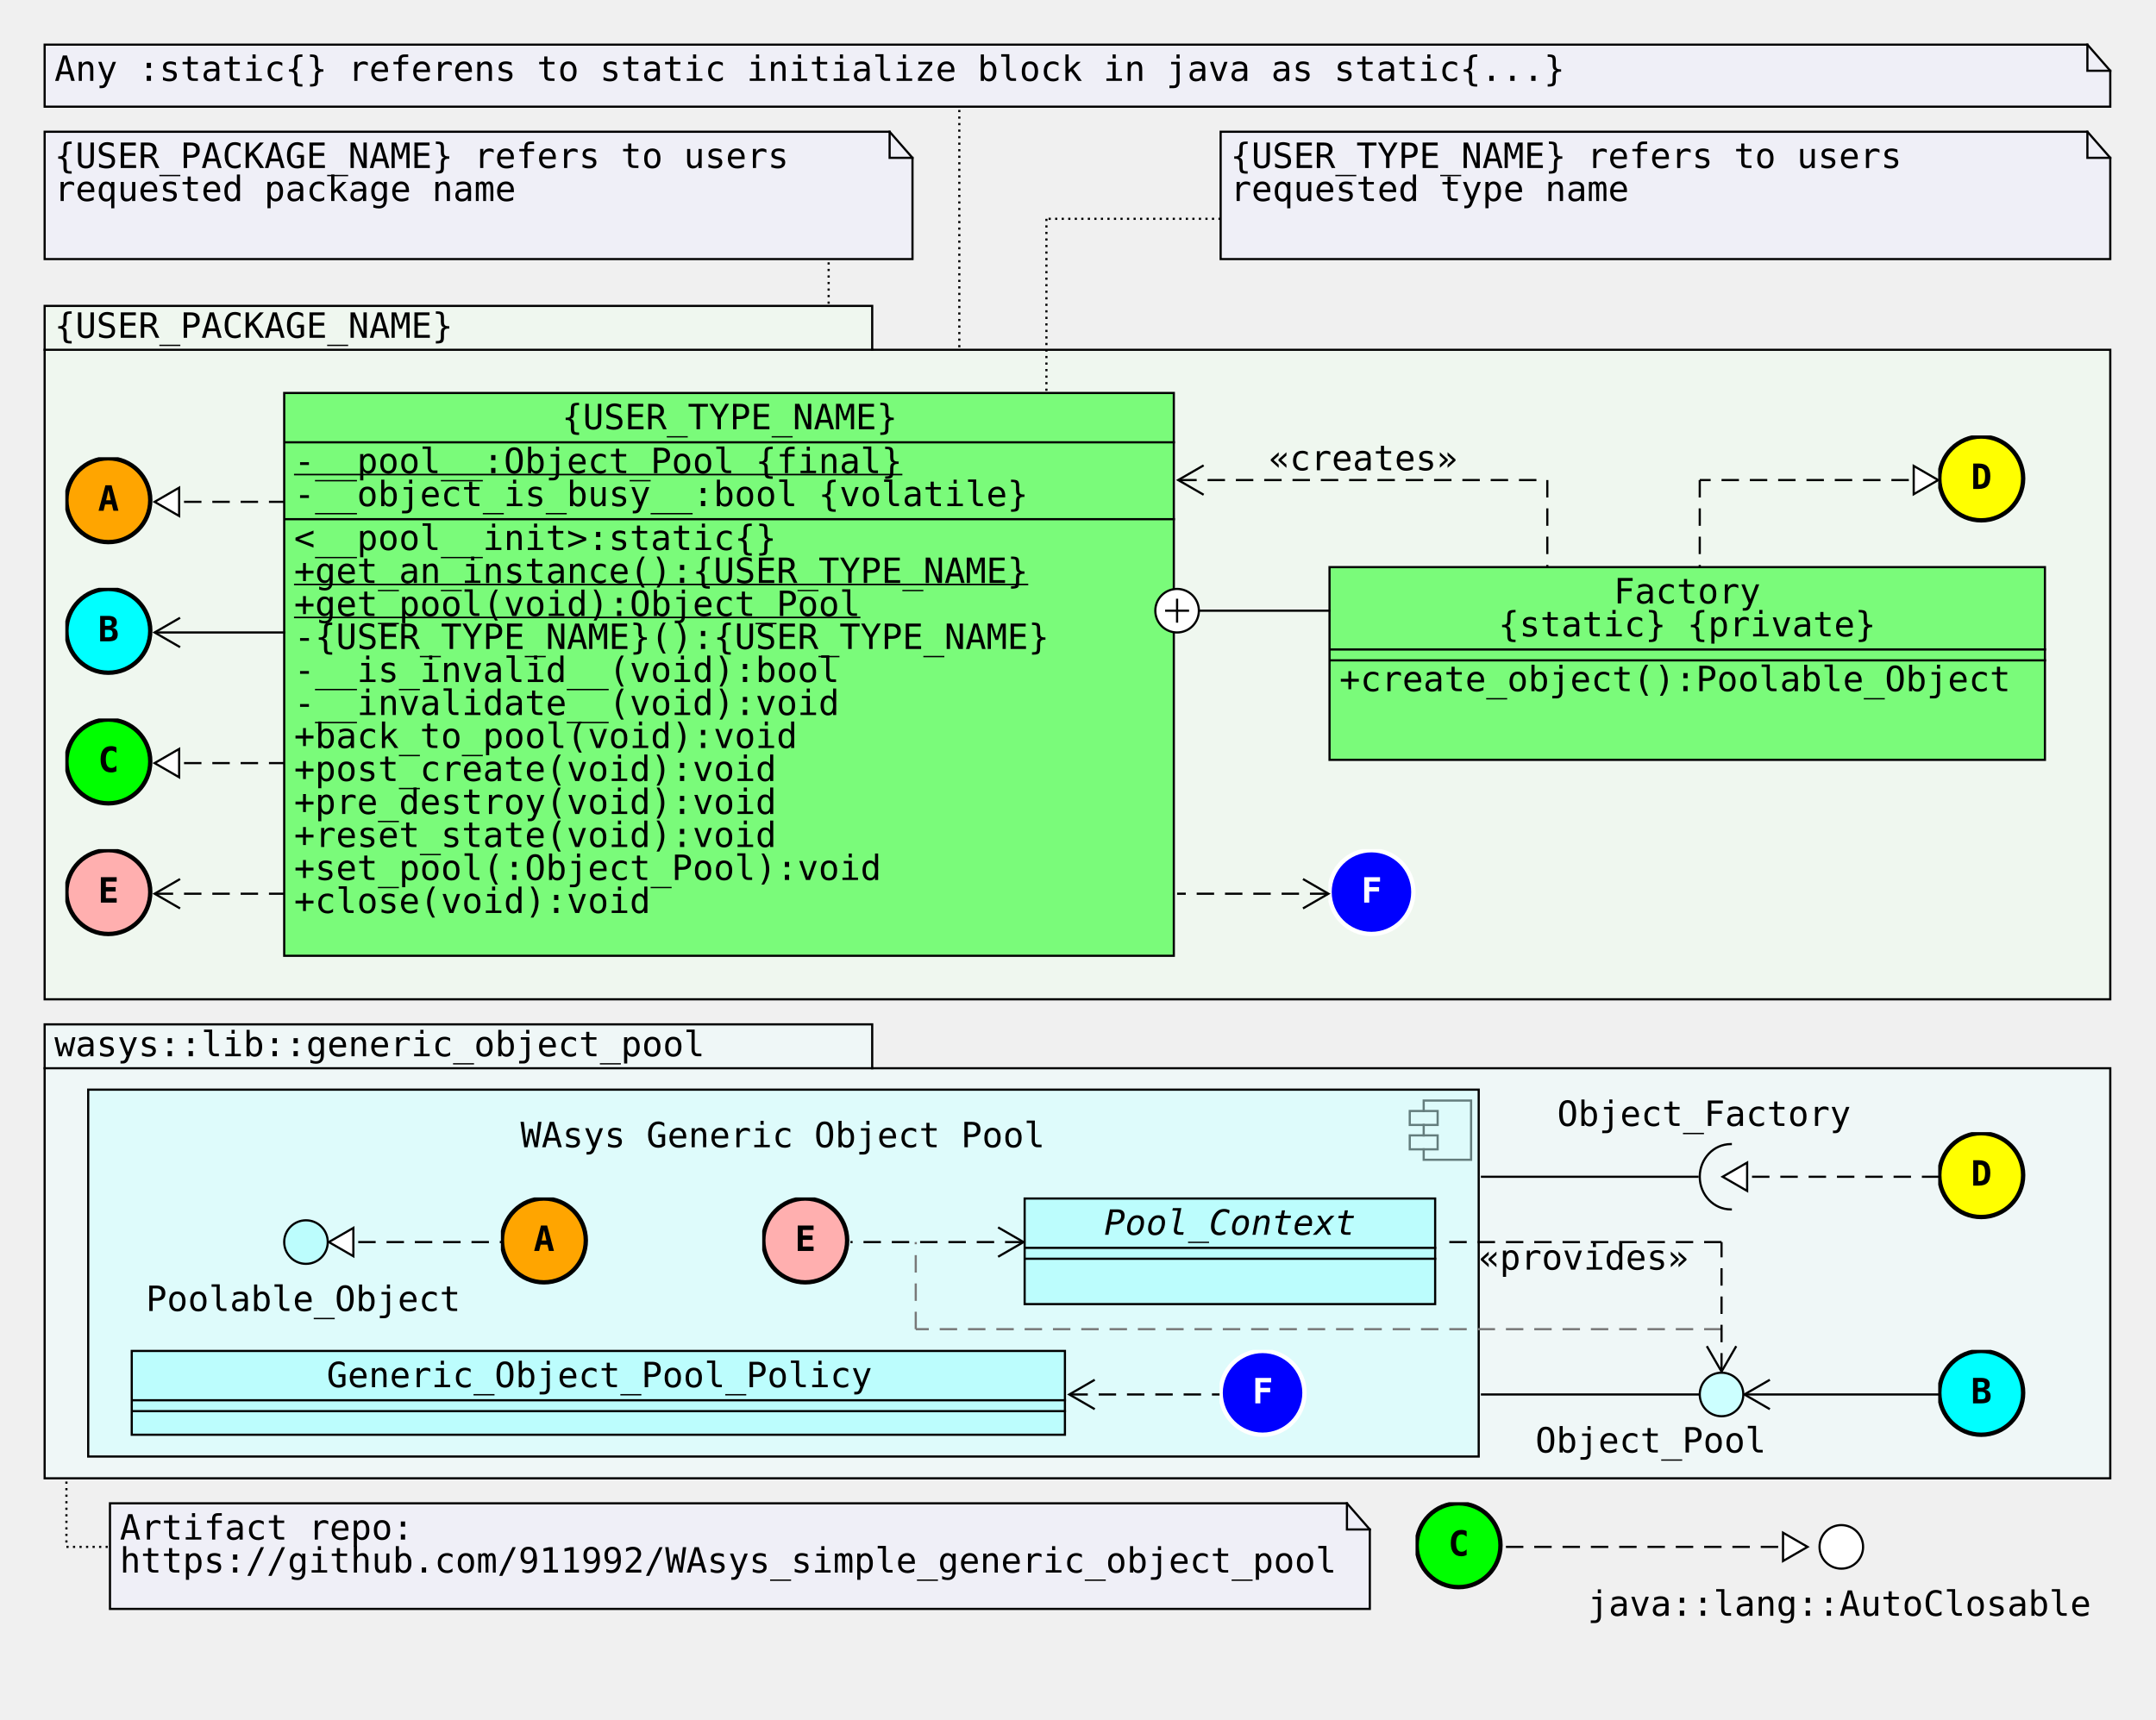
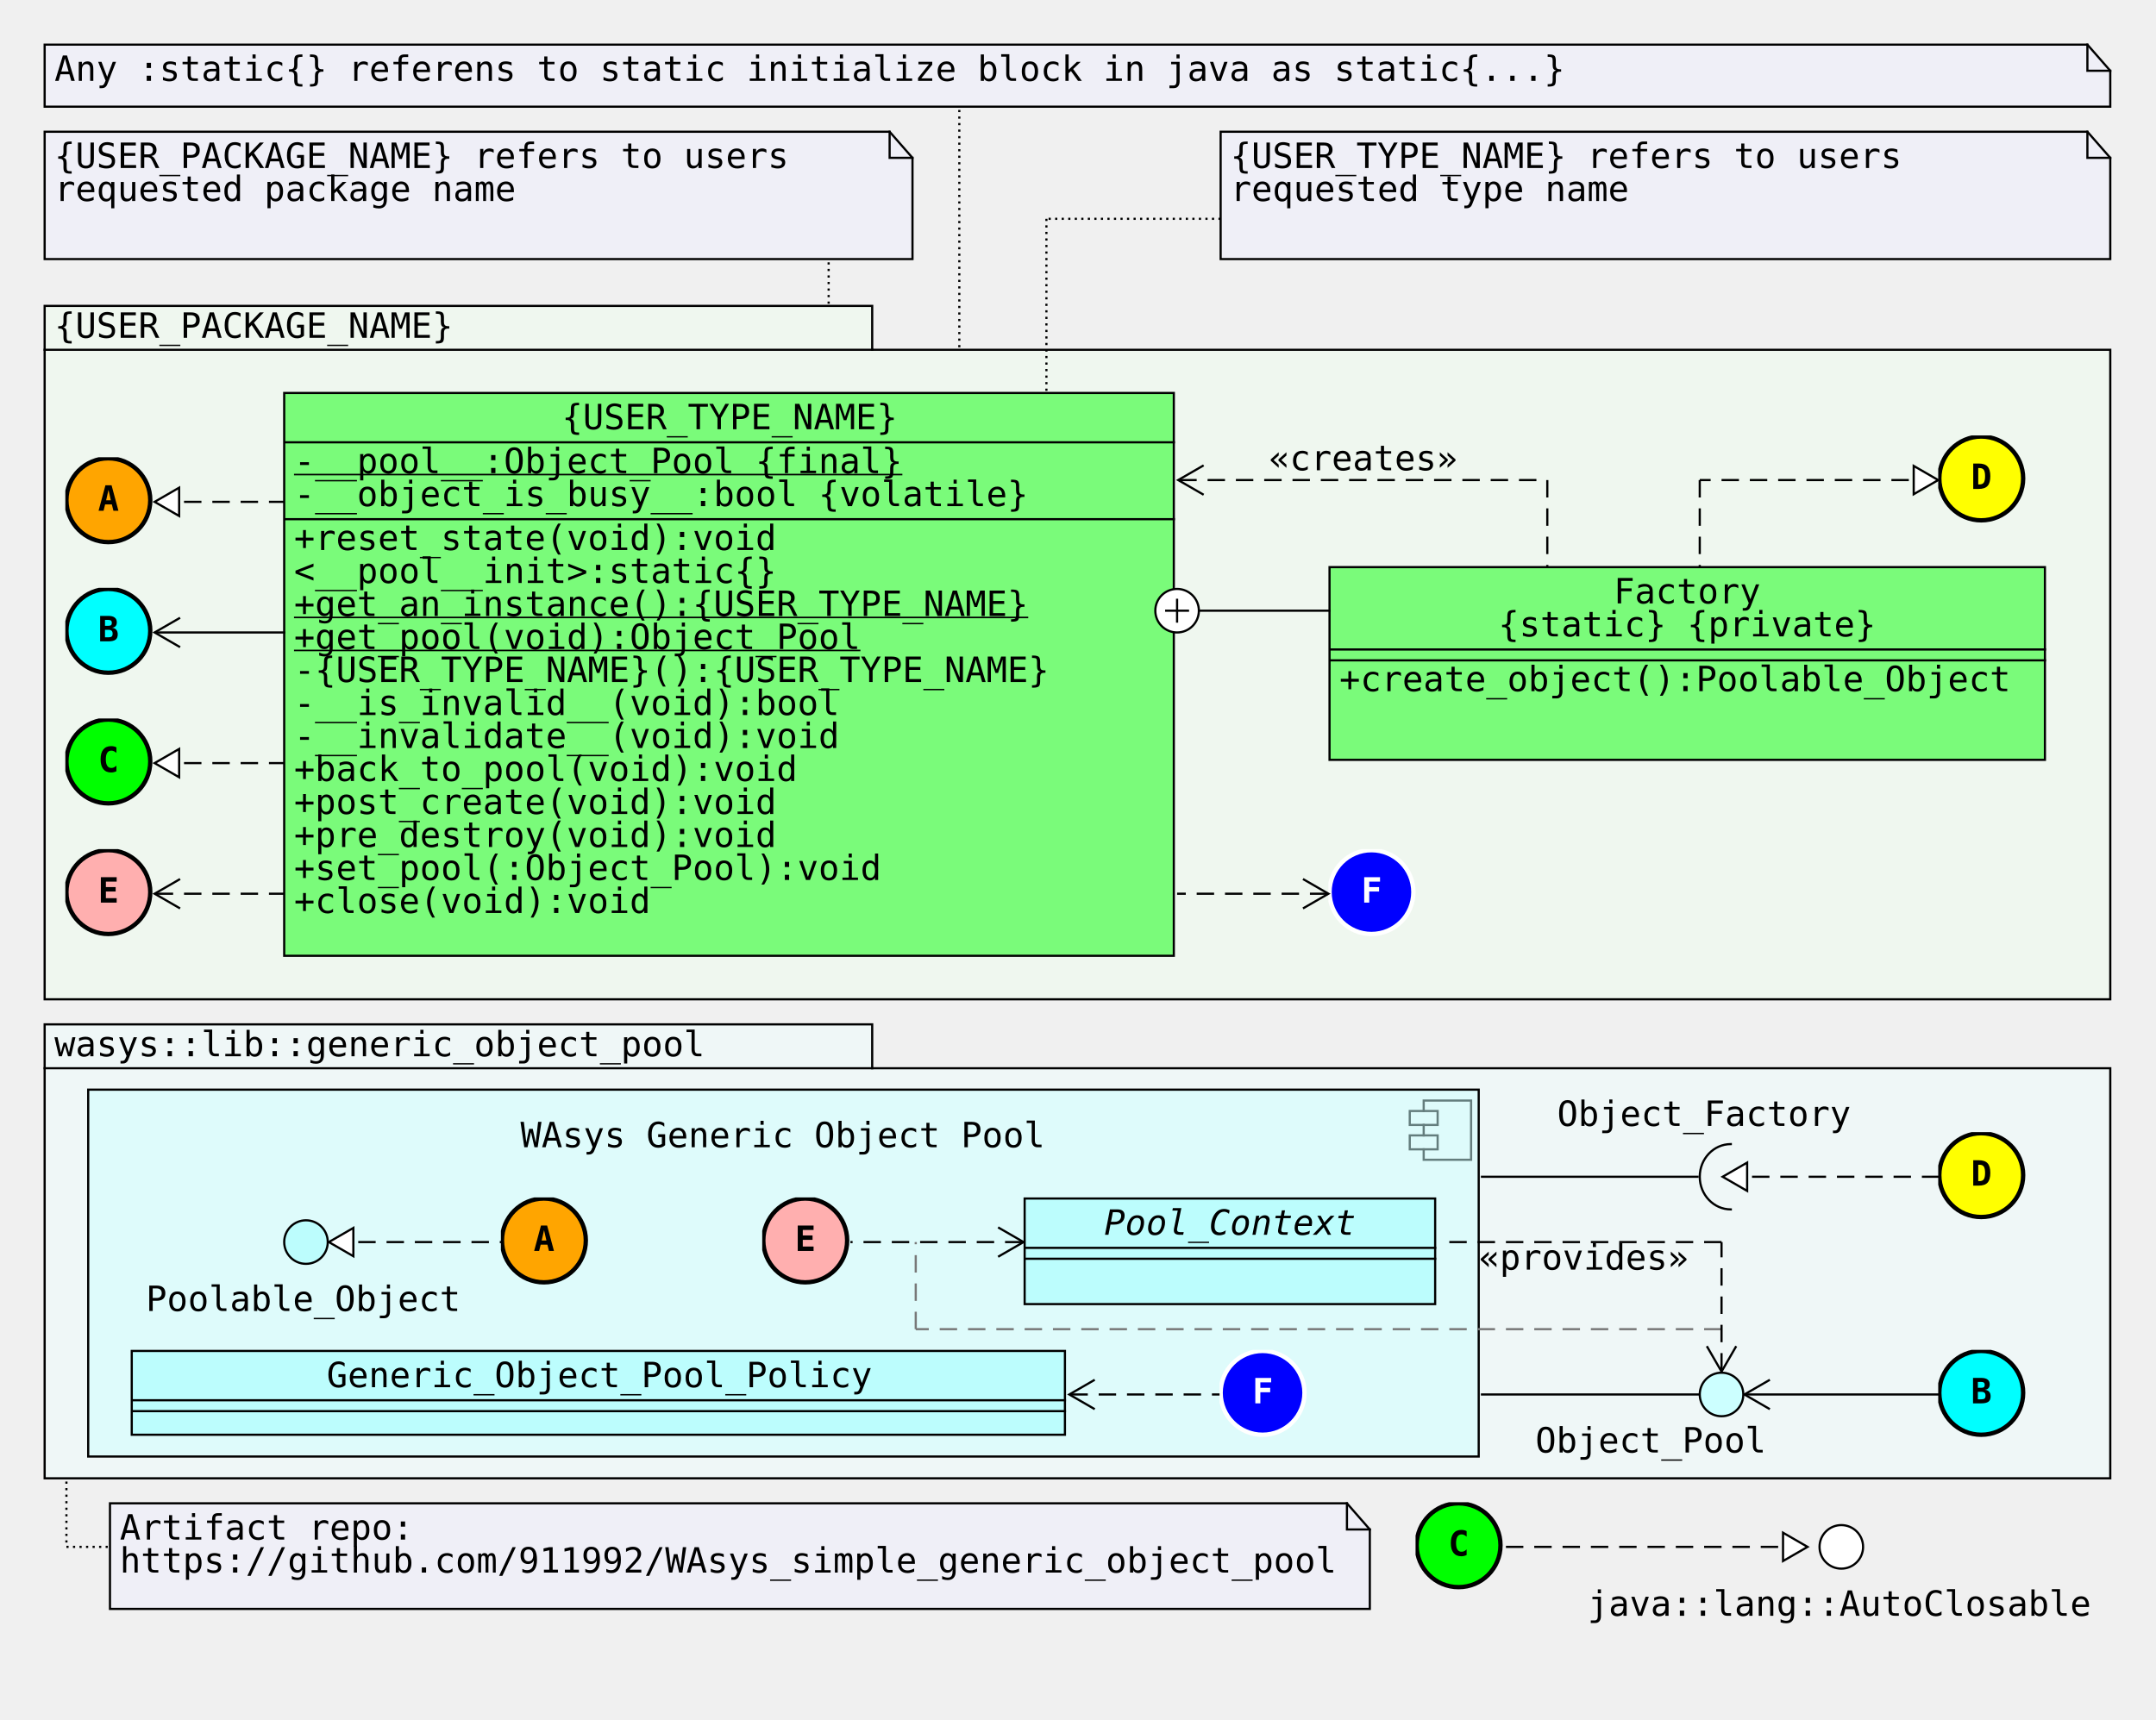
- <svg xmlns="http://www.w3.org/2000/svg" fill-opacity="1" color-rendering="auto" color-interpolation="auto" text-rendering="auto" stroke="black" stroke-linecap="square" width="990" stroke-miterlimit="10" shape-rendering="auto" stroke-opacity="1" fill="black" stroke-dasharray="none" font-weight="normal" stroke-width="1" viewBox="470 130 990 790" height="790" font-family="'Dialog'" font-style="normal" stroke-linejoin="miter" font-size="12px" stroke-dashoffset="0" image-rendering="auto">
+ <svg xmlns="http://www.w3.org/2000/svg" fill-opacity="1" color-rendering="auto" color-interpolation="auto" text-rendering="auto" stroke="black" stroke-linecap="square" width="990" stroke-miterlimit="10" shape-rendering="auto" stroke-opacity="1" fill="black" stroke-dasharray="none" font-weight="normal" stroke-width="1" viewBox="360 120 990 790" height="790" font-family="'Dialog'" font-style="normal" stroke-linejoin="miter" font-size="12px" stroke-dashoffset="0" image-rendering="auto">
  <defs id="genericDefs" />
  <g>
    <defs id="defs1">
      <clipPath clipPathUnits="userSpaceOnUse" id="clipPath1">
        <path d="M0 0 L2147483647 0 L2147483647 2147483647 L0 2147483647 L0 0 Z" />
      </clipPath>
      <clipPath clipPathUnits="userSpaceOnUse" id="clipPath2">
        <path d="M0 0 L0 320 L950 320 L950 0 Z" />
      </clipPath>
      <clipPath clipPathUnits="userSpaceOnUse" id="clipPath3">
        <path d="M0 0 L0 210 L950 210 L950 0 Z" />
      </clipPath>
      <clipPath clipPathUnits="userSpaceOnUse" id="clipPath4">
        <path d="M0 0 L0 170 L640 170 L640 0 Z" />
      </clipPath>
      <clipPath clipPathUnits="userSpaceOnUse" id="clipPath5">
        <path d="M0 0 L0 30 L950 30 L950 0 Z" />
      </clipPath>
      <clipPath clipPathUnits="userSpaceOnUse" id="clipPath6">
        <path d="M0 0 L0 80 L250 80 L250 0 Z" />
      </clipPath>
      <clipPath clipPathUnits="userSpaceOnUse" id="clipPath7">
        <path d="M0 0 L0 60 L400 60 L400 0 Z" />
      </clipPath>
      <clipPath clipPathUnits="userSpaceOnUse" id="clipPath8">
        <path d="M0 0 L0 60 L410 60 L410 0 Z" />
      </clipPath>
      <clipPath clipPathUnits="userSpaceOnUse" id="clipPath9">
        <path d="M0 0 L0 90 L330 90 L330 0 Z" />
      </clipPath>
      <clipPath clipPathUnits="userSpaceOnUse" id="clipPath10">
        <path d="M0 0 L0 50 L580 50 L580 0 Z" />
      </clipPath>
      <clipPath clipPathUnits="userSpaceOnUse" id="clipPath11">
        <path d="M0 0 L0 30 L160 30 L160 0 Z" />
      </clipPath>
      <clipPath clipPathUnits="userSpaceOnUse" id="clipPath12">
        <path d="M0 0 L0 260 L410 260 L410 0 Z" />
      </clipPath>
      <clipPath clipPathUnits="userSpaceOnUse" id="clipPath13">
        <path d="M0 0 L0 40 L40 40 L40 0 Z" />
      </clipPath>
      <clipPath clipPathUnits="userSpaceOnUse" id="clipPath14">
        <path d="M0 0 L0 30 L100 30 L100 0 Z" />
      </clipPath>
      <clipPath clipPathUnits="userSpaceOnUse" id="clipPath15">
        <path d="M0 0 L0 70 L400 70 L400 0 Z" />
      </clipPath>
      <clipPath clipPathUnits="userSpaceOnUse" id="clipPath16">
        <path d="M0 0 L0 90 L160 90 L160 0 Z" />
      </clipPath>
      <clipPath clipPathUnits="userSpaceOnUse" id="clipPath17">
        <path d="M0 0 L0 30 L90 30 L90 0 Z" />
      </clipPath>
      <clipPath clipPathUnits="userSpaceOnUse" id="clipPath18">
        <path d="M0 0 L0 140 L30 140 L30 0 Z" />
      </clipPath>
      <clipPath clipPathUnits="userSpaceOnUse" id="clipPath19">
        <path d="M0 0 L0 70 L140 70 L140 0 Z" />
      </clipPath>
      <clipPath clipPathUnits="userSpaceOnUse" id="clipPath20">
        <path d="M0 0 L0 30 L170 30 L170 0 Z" />
      </clipPath>
      <clipPath clipPathUnits="userSpaceOnUse" id="clipPath21">
        <path d="M0 0 L0 80 L200 80 L200 0 Z" />
      </clipPath>
      <clipPath clipPathUnits="userSpaceOnUse" id="clipPath22">
        <path d="M0 0 L0 50 L30 50 L30 0 Z" />
      </clipPath>
      <clipPath clipPathUnits="userSpaceOnUse" id="clipPath23">
        <path d="M0 0 L0 110 L110 110 L110 0 Z" />
      </clipPath>
      <clipPath clipPathUnits="userSpaceOnUse" id="clipPath24">
        <path d="M0 0 L0 60 L50 60 L50 0 Z" />
      </clipPath>
      <clipPath clipPathUnits="userSpaceOnUse" id="clipPath25">
        <path d="M0 0 L0 30 L110 30 L110 0 Z" />
      </clipPath>
      <clipPath clipPathUnits="userSpaceOnUse" id="clipPath26">
        <path d="M0 0 L0 30 L120 30 L120 0 Z" />
      </clipPath>
      <clipPath clipPathUnits="userSpaceOnUse" id="clipPath27">
        <path d="M0 0 L0 30 L130 30 L130 0 Z" />
      </clipPath>
      <clipPath clipPathUnits="userSpaceOnUse" id="clipPath28">
        <path d="M0 0 L0 30 L140 30 L140 0 Z" />
      </clipPath>
      <clipPath clipPathUnits="userSpaceOnUse" id="clipPath29">
        <path d="M0 0 L0 50 L140 50 L140 0 Z" />
      </clipPath>
      <clipPath clipPathUnits="userSpaceOnUse" id="clipPath30">
        <path d="M0 0 L0 40 L430 40 L430 0 Z" />
      </clipPath>
      <clipPath clipPathUnits="userSpaceOnUse" id="clipPath31">
        <path d="M0 0 L0 50 L190 50 L190 0 Z" />
      </clipPath>
      <clipPath clipPathUnits="userSpaceOnUse" id="clipPath32">
        <path d="M0 0 L0 70 L160 70 L160 0 Z" />
      </clipPath>
    </defs>
-     <g fill="rgb(238,255,238)" fill-opacity="0.49" transform="translate(490,270)" stroke-opacity="0.49" stroke="rgb(238,255,238)">
+     <g fill="rgb(238,255,238)" fill-opacity="0.49" transform="translate(380,260)" stroke-opacity="0.49" stroke="rgb(238,255,238)">
      <path d="M0.5 0.5 L380.5 0.5 L380.5 20.656 L949 20.656 L949 319 L0.5 319 Z" stroke="none" clip-path="url(#clipPath2)" />
    </g>
-     <g transform="translate(490,270)">
+     <g transform="translate(380,260)">
      <path fill="none" d="M0.5 0.5 L380.5 0.5 L380.5 20.656 L949 20.656 L949 319 L0.5 319 Z" clip-path="url(#clipPath2)" />
      <path fill="none" d="M0.5 20.656 L380.5 20.656" clip-path="url(#clipPath2)" />
      <text x="5" font-size="16px" y="15.156" clip-path="url(#clipPath2)" font-family="monospace" stroke="none" xml:space="preserve">{USER_PACKAGE_NAME}</text>
    </g>
-     <g fill="rgb(238,255,255)" fill-opacity="0.49" transform="translate(490,600)" stroke-opacity="0.49" stroke="rgb(238,255,255)">
+     <g fill="rgb(238,255,255)" fill-opacity="0.49" transform="translate(380,590)" stroke-opacity="0.49" stroke="rgb(238,255,255)">
      <path d="M0.5 0.5 L380.5 0.5 L380.5 20.656 L949 20.656 L949 209 L0.5 209 Z" stroke="none" clip-path="url(#clipPath3)" />
    </g>
-     <g transform="translate(490,600)">
+     <g transform="translate(380,590)">
      <path fill="none" d="M0.5 0.5 L380.5 0.5 L380.5 20.656 L949 20.656 L949 209 L0.5 209 Z" clip-path="url(#clipPath3)" />
      <path fill="none" d="M0.5 20.656 L380.5 20.656" clip-path="url(#clipPath3)" />
      <text x="5" font-size="16px" y="15.156" clip-path="url(#clipPath3)" font-family="monospace" stroke="none" xml:space="preserve">wasys::lib::generic_object_pool</text>
    </g>
-     <g fill="rgb(255,255,255)" fill-opacity="0" transform="translate(510,630)" stroke-opacity="0" stroke="rgb(255,255,255)">
+     <g fill="rgb(255,255,255)" fill-opacity="0" transform="translate(400,620)" stroke-opacity="0" stroke="rgb(255,255,255)">
      <rect x="607.34" width="12.8" height="6.4" y="10.3" clip-path="url(#clipPath4)" stroke="none" />
    </g>
-     <g transform="translate(510,630)">
+     <g transform="translate(400,620)">
      <rect fill="none" x="607.34" width="12.8" height="6.4" y="10.3" clip-path="url(#clipPath4)" />
    </g>
-     <g fill="rgb(255,255,255)" fill-opacity="0" transform="translate(510,630)" stroke-opacity="0" stroke="rgb(255,255,255)">
+     <g fill="rgb(255,255,255)" fill-opacity="0" transform="translate(400,620)" stroke-opacity="0" stroke="rgb(255,255,255)">
      <rect x="607.34" width="12.8" height="6.4" y="21.5" clip-path="url(#clipPath4)" stroke="none" />
    </g>
-     <g transform="translate(510,630)">
+     <g transform="translate(400,620)">
      <rect fill="none" x="607.34" width="12.8" height="6.4" y="21.5" clip-path="url(#clipPath4)" />
      <path fill="none" d="M613.74 16.7 L613.74 21.5" clip-path="url(#clipPath4)" />
      <path fill="none" d="M613.74 10.3 L613.74 5.5 L635.5 5.5 L635.5 32.7 L613.74 32.7 L613.74 27.9" clip-path="url(#clipPath4)" />
    </g>
-     <g fill="rgb(204,255,255)" fill-opacity="0.49" transform="translate(510,630)" stroke-opacity="0.49" stroke="rgb(204,255,255)">
+     <g fill="rgb(204,255,255)" fill-opacity="0.49" transform="translate(400,620)" stroke-opacity="0.49" stroke="rgb(204,255,255)">
      <rect x="0.5" width="638.5" height="168.5" y="0.5" clip-path="url(#clipPath4)" stroke="none" />
    </g>
-     <g transform="translate(510,630)">
+     <g transform="translate(400,620)">
      <rect fill="none" x="0.5" width="638.5" height="168.5" y="0.5" clip-path="url(#clipPath4)" />
      <text x="199" font-size="16px" y="26.956" clip-path="url(#clipPath4)" font-family="monospace" stroke="none" xml:space="preserve">WAsys Generic Object Pool</text>
    </g>
-     <g fill="rgb(238,238,255)" fill-opacity="0.49" transform="translate(490,150)" stroke-opacity="0.49" stroke="rgb(238,238,255)">
+     <g fill="rgb(238,238,255)" fill-opacity="0.49" transform="translate(380,140)" stroke-opacity="0.49" stroke="rgb(238,238,255)">
      <path d="M0.5 0.5 L938.5 0.5 L949 12.5 L949 29 L0.5 29 Z" stroke="none" clip-path="url(#clipPath5)" />
    </g>
-     <g transform="translate(490,150)">
+     <g transform="translate(380,140)">
      <path fill="none" d="M0.5 0.5 L938.5 0.5 L949 12.5 L949 29 L0.5 29 Z" clip-path="url(#clipPath5)" />
      <path fill="none" d="M938.5 0.5 L938.5 12.5 L949 12.5" clip-path="url(#clipPath5)" />
      <text x="5" font-size="16px" y="17.156" clip-path="url(#clipPath5)" font-family="monospace" stroke="none" xml:space="preserve">Any :static{} referens to static initialize block in java as static{...}</text>
    </g>
-     <g fill="white" transform="translate(1190,820)" stroke="white">
+     <g fill="white" transform="translate(1080,810)" stroke="white">
      <circle r="10" clip-path="url(#clipPath6)" cx="125.5" cy="20.5" stroke="none" />
      <circle fill="none" r="10" clip-path="url(#clipPath6)" cx="125.5" cy="20.5" stroke="black" />
    </g>
-     <g font-family="monospace" font-size="16px" transform="translate(1190,820)">
+     <g font-family="monospace" font-size="16px" transform="translate(1080,810)">
      <text x="9" xml:space="preserve" y="52.156" clip-path="url(#clipPath6)" stroke="none">java::lang::AutoClosable</text>
    </g>
-     <g fill="rgb(238,238,255)" fill-opacity="0.49" transform="translate(490,190)" stroke-opacity="0.49" stroke="rgb(238,238,255)">
+     <g fill="rgb(238,238,255)" fill-opacity="0.49" transform="translate(380,180)" stroke-opacity="0.49" stroke="rgb(238,238,255)">
      <path d="M0.5 0.5 L388.5 0.5 L399 12.5 L399 59 L0.5 59 Z" stroke="none" clip-path="url(#clipPath7)" />
    </g>
-     <g transform="translate(490,190)">
+     <g transform="translate(380,180)">
      <path fill="none" d="M0.5 0.5 L388.5 0.5 L399 12.5 L399 59 L0.5 59 Z" clip-path="url(#clipPath7)" />
      <path fill="none" d="M388.5 0.5 L388.5 12.5 L399 12.5" clip-path="url(#clipPath7)" />
      <text x="5" font-size="16px" y="17.156" clip-path="url(#clipPath7)" font-family="monospace" stroke="none" xml:space="preserve">{USER_PACKAGE_NAME} refers to users</text>
      <text x="5" font-size="16px" y="32.312" clip-path="url(#clipPath7)" font-family="monospace" stroke="none" xml:space="preserve">requested package name</text>
    </g>
-     <g fill="rgb(238,238,255)" fill-opacity="0.49" transform="translate(1030,190)" stroke-opacity="0.49" stroke="rgb(238,238,255)">
+     <g fill="rgb(238,238,255)" fill-opacity="0.49" transform="translate(920,180)" stroke-opacity="0.49" stroke="rgb(238,238,255)">
      <path d="M0.5 0.5 L398.5 0.5 L409 12.5 L409 59 L0.5 59 Z" stroke="none" clip-path="url(#clipPath8)" />
    </g>
-     <g transform="translate(1030,190)">
+     <g transform="translate(920,180)">
      <path fill="none" d="M0.5 0.5 L398.5 0.5 L409 12.5 L409 59 L0.5 59 Z" clip-path="url(#clipPath8)" />
      <path fill="none" d="M398.5 0.5 L398.5 12.5 L409 12.5" clip-path="url(#clipPath8)" />
      <text x="5" font-size="16px" y="17.156" clip-path="url(#clipPath8)" font-family="monospace" stroke="none" xml:space="preserve">{USER_TYPE_NAME} refers to users</text>
      <text x="5" font-size="16px" y="32.312" clip-path="url(#clipPath8)" font-family="monospace" stroke="none" xml:space="preserve">requested type name</text>
    </g>
-     <g fill="rgb(0,255,0)" fill-opacity="0.49" transform="translate(1080,390)" stroke-opacity="0.49" stroke="rgb(0,255,0)">
+     <g fill="rgb(0,255,0)" fill-opacity="0.49" transform="translate(970,380)" stroke-opacity="0.49" stroke="rgb(0,255,0)">
      <rect x="0.5" width="328.5" height="88.5" y="0.5" clip-path="url(#clipPath9)" stroke="none" />
    </g>
-     <g transform="translate(1080,390)">
+     <g transform="translate(970,380)">
      <rect fill="none" x="0.5" width="328.5" height="88.5" y="0.5" clip-path="url(#clipPath9)" />
      <text x="131" font-size="16px" y="17.156" clip-path="url(#clipPath9)" font-family="monospace" stroke="none" xml:space="preserve">Factory</text>
      <text x="78" font-size="16px" y="32.312" clip-path="url(#clipPath9)" font-family="monospace" stroke="none" xml:space="preserve">{static} {private}</text>
      <path fill="none" d="M1 38.312 L329 38.312" clip-path="url(#clipPath9)" />
      <path fill="none" d="M1 43.312 L329 43.312" clip-path="url(#clipPath9)" />
      <text x="5" font-size="16px" y="57.469" clip-path="url(#clipPath9)" font-family="monospace" stroke="none" xml:space="preserve">+create_object():Poolable_Object</text>
    </g>
-     <g fill="rgb(238,238,255)" fill-opacity="0.49" transform="translate(520,820)" stroke-opacity="0.49" stroke="rgb(238,238,255)">
+     <g fill="rgb(238,238,255)" fill-opacity="0.49" transform="translate(410,810)" stroke-opacity="0.49" stroke="rgb(238,238,255)">
      <path d="M0.5 0.5 L568.5 0.5 L579 12.5 L579 49 L0.5 49 Z" stroke="none" clip-path="url(#clipPath10)" />
    </g>
-     <g transform="translate(520,820)">
+     <g transform="translate(410,810)">
      <path fill="none" d="M0.5 0.5 L568.5 0.5 L579 12.5 L579 49 L0.5 49 Z" clip-path="url(#clipPath10)" />
      <path fill="none" d="M568.5 0.5 L568.5 12.5 L579 12.5" clip-path="url(#clipPath10)" />
      <text x="5" font-size="16px" y="17.156" clip-path="url(#clipPath10)" font-family="monospace" stroke="none" xml:space="preserve">Artifact repo:</text>
      <text x="5" font-size="16px" y="32.312" clip-path="url(#clipPath10)" font-family="monospace" stroke="none" xml:space="preserve">https://github.com/911992/WAsys_simple_generic_object_pool</text>
    </g>
-     <g font-family="monospace" font-size="16px" transform="translate(1180,630)">
+     <g font-family="monospace" font-size="16px" transform="translate(1070,620)">
      <text x="5" xml:space="preserve" y="17.156" clip-path="url(#clipPath11)" stroke="none">Object_Factory</text>
    </g>
-     <g font-family="monospace" font-size="16px" transform="translate(1170,780)">
+     <g font-family="monospace" font-size="16px" transform="translate(1060,770)">
      <text x="5" xml:space="preserve" y="17.156" clip-path="url(#clipPath11)" stroke="none">Object_Pool</text>
    </g>
-     <g fill="rgb(0,255,0)" fill-opacity="0.49" transform="translate(600,310)" stroke-opacity="0.49" stroke="rgb(0,255,0)">
+     <g fill="rgb(0,255,0)" fill-opacity="0.49" transform="translate(490,300)" stroke-opacity="0.49" stroke="rgb(0,255,0)">
      <rect x="0.5" width="408.5" height="258.5" y="0.5" clip-path="url(#clipPath12)" stroke="none" />
    </g>
-     <g transform="translate(600,310)">
+     <g transform="translate(490,300)">
      <rect fill="none" x="0.5" width="408.5" height="258.5" y="0.5" clip-path="url(#clipPath12)" />
      <text x="128" font-size="16px" y="17.156" clip-path="url(#clipPath12)" font-family="monospace" stroke="none" xml:space="preserve">{USER_TYPE_NAME}</text>
      <path fill="none" d="M1 23.156 L409 23.156" clip-path="url(#clipPath12)" />
      <text x="5" font-size="16px" y="37.312" text-decoration="underline" clip-path="url(#clipPath12)" font-family="monospace" stroke="none" xml:space="preserve">-__pool__:Object_Pool {final}</text>
      <text x="5" font-size="16px" y="52.469" clip-path="url(#clipPath12)" font-family="monospace" stroke="none" xml:space="preserve">-__object_is_busy__:bool {volatile}</text>
      <path fill="none" d="M1 58.469 L409 58.469" clip-path="url(#clipPath12)" />
-       <text x="5" font-size="16px" y="72.625" clip-path="url(#clipPath12)" font-family="monospace" stroke="none" xml:space="preserve">&lt;__pool__init&gt;:static{}</text>
-       <text x="5" font-size="16px" y="87.781" text-decoration="underline" clip-path="url(#clipPath12)" font-family="monospace" stroke="none" xml:space="preserve">+get_an_instance():{USER_TYPE_NAME}</text>
-       <text x="5" font-size="16px" y="102.938" text-decoration="underline" clip-path="url(#clipPath12)" font-family="monospace" stroke="none" xml:space="preserve">+get_pool(void):Object_Pool</text>
-       <text x="5" font-size="16px" y="118.094" clip-path="url(#clipPath12)" font-family="monospace" stroke="none" xml:space="preserve">-{USER_TYPE_NAME}():{USER_TYPE_NAME}</text>
-       <text x="5" font-size="16px" y="133.25" clip-path="url(#clipPath12)" font-family="monospace" stroke="none" xml:space="preserve">-__is_invalid__(void):bool</text>
-       <text x="5" font-size="16px" y="148.406" clip-path="url(#clipPath12)" font-family="monospace" stroke="none" xml:space="preserve">-__invalidate__(void):void</text>
-       <text x="5" font-size="16px" y="163.562" clip-path="url(#clipPath12)" font-family="monospace" stroke="none" xml:space="preserve">+back_to_pool(void):void</text>
-       <text x="5" font-size="16px" y="178.719" clip-path="url(#clipPath12)" font-family="monospace" stroke="none" xml:space="preserve">+post_create(void):void</text>
-       <text x="5" font-size="16px" y="193.875" clip-path="url(#clipPath12)" font-family="monospace" stroke="none" xml:space="preserve">+pre_destroy(void):void</text>
-       <text x="5" font-size="16px" y="209.031" clip-path="url(#clipPath12)" font-family="monospace" stroke="none" xml:space="preserve">+reset_state(void):void</text>
+       <text x="5" font-size="16px" y="72.625" clip-path="url(#clipPath12)" font-family="monospace" stroke="none" xml:space="preserve">+reset_state(void):void</text>
+       <text x="5" font-size="16px" y="87.781" clip-path="url(#clipPath12)" font-family="monospace" stroke="none" xml:space="preserve">&lt;__pool__init&gt;:static{}</text>
+       <text x="5" font-size="16px" y="102.938" text-decoration="underline" clip-path="url(#clipPath12)" font-family="monospace" stroke="none" xml:space="preserve">+get_an_instance():{USER_TYPE_NAME}</text>
+       <text x="5" font-size="16px" y="118.094" text-decoration="underline" clip-path="url(#clipPath12)" font-family="monospace" stroke="none" xml:space="preserve">+get_pool(void):Object_Pool</text>
+       <text x="5" font-size="16px" y="133.25" clip-path="url(#clipPath12)" font-family="monospace" stroke="none" xml:space="preserve">-{USER_TYPE_NAME}():{USER_TYPE_NAME}</text>
+       <text x="5" font-size="16px" y="148.406" clip-path="url(#clipPath12)" font-family="monospace" stroke="none" xml:space="preserve">-__is_invalid__(void):bool</text>
+       <text x="5" font-size="16px" y="163.562" clip-path="url(#clipPath12)" font-family="monospace" stroke="none" xml:space="preserve">-__invalidate__(void):void</text>
+       <text x="5" font-size="16px" y="178.719" clip-path="url(#clipPath12)" font-family="monospace" stroke="none" xml:space="preserve">+back_to_pool(void):void</text>
+       <text x="5" font-size="16px" y="193.875" clip-path="url(#clipPath12)" font-family="monospace" stroke="none" xml:space="preserve">+post_create(void):void</text>
+       <text x="5" font-size="16px" y="209.031" clip-path="url(#clipPath12)" font-family="monospace" stroke="none" xml:space="preserve">+pre_destroy(void):void</text>
      <text x="5" font-size="16px" y="224.188" clip-path="url(#clipPath12)" font-family="monospace" stroke="none" xml:space="preserve">+set_pool(:Object_Pool):void</text>
      <text x="5" font-size="16px" y="239.344" clip-path="url(#clipPath12)" font-family="monospace" stroke="none" xml:space="preserve">+close(void):void</text>
    </g>
-     <g fill="blue" transform="translate(1080,520)" stroke="blue">
+     <g fill="blue" transform="translate(970,510)" stroke="blue">
      <circle r="19.25" clip-path="url(#clipPath13)" cx="19.75" cy="19.75" stroke="none" />
      <circle clip-path="url(#clipPath13)" fill="none" r="19.25" cx="19.75" cy="19.75" stroke="white" stroke-width="2" />
    </g>
-     <g font-size="16px" transform="translate(1080,520)" fill="white" font-family="monospace" stroke="white" font-weight="bold" stroke-width="2">
+     <g font-size="16px" transform="translate(970,510)" fill="white" font-family="monospace" stroke="white" font-weight="bold" stroke-width="2">
      <text x="15" xml:space="preserve" y="24.578" clip-path="url(#clipPath13)" stroke="none">F</text>
    </g>
-     <g stroke-dasharray="8,5" stroke-miterlimit="5" transform="translate(1000,530)" stroke-linecap="butt">
+     <g stroke-dasharray="8,5" stroke-miterlimit="5" transform="translate(890,520)" stroke-linecap="butt">
      <path fill="none" d="M79.5 10.5 L10.5 10.5" clip-path="url(#clipPath14)" />
      <path fill="none" stroke-miterlimit="10" stroke-dasharray="none" d="M68.742 4 L80 10.5 L68.742 17" clip-path="url(#clipPath14)" stroke-linecap="square" />
    </g>
-     <g stroke-dasharray="8,5" stroke-miterlimit="5" transform="translate(950,760)" stroke-linecap="butt">
+     <g stroke-dasharray="8,5" stroke-miterlimit="5" transform="translate(840,750)" stroke-linecap="butt">
      <path fill="none" d="M11.5 10.5 L80.5 10.5" clip-path="url(#clipPath14)" />
      <path fill="none" stroke-miterlimit="10" stroke-dasharray="none" d="M22.258 17 L11 10.5 L22.258 4" clip-path="url(#clipPath14)" stroke-linecap="square" />
    </g>
-     <g fill="blue" transform="translate(1030,750)" stroke="blue">
+     <g fill="blue" transform="translate(920,740)" stroke="blue">
      <circle r="19.25" clip-path="url(#clipPath13)" cx="19.75" cy="19.75" stroke="none" />
      <circle clip-path="url(#clipPath13)" fill="none" r="19.25" cx="19.75" cy="19.75" stroke="white" stroke-width="2" />
    </g>
-     <g font-size="16px" transform="translate(1030,750)" fill="white" font-family="monospace" stroke="white" font-weight="bold" stroke-width="2">
+     <g font-size="16px" transform="translate(920,740)" fill="white" font-family="monospace" stroke="white" font-weight="bold" stroke-width="2">
      <text x="15" xml:space="preserve" y="24.578" clip-path="url(#clipPath13)" stroke="none">F</text>
    </g>
-     <g fill="rgb(120,120,120)" stroke-miterlimit="5" stroke-dasharray="8,5" transform="translate(880,690)" stroke-linecap="butt" stroke="rgb(120,120,120)">
+     <g fill="rgb(120,120,120)" stroke-miterlimit="5" stroke-dasharray="8,5" transform="translate(770,680)" stroke-linecap="butt" stroke="rgb(120,120,120)">
      <path fill="none" d="M380.5 50.5 L10.5 50.5" clip-path="url(#clipPath15)" />
      <path fill="none" d="M10.5 50.5 L10.5 10.5" clip-path="url(#clipPath15)" />
    </g>
-     <g stroke-dasharray="8,5" stroke-miterlimit="5" transform="translate(1120,690)" stroke-linecap="butt">
+     <g stroke-dasharray="8,5" stroke-miterlimit="5" transform="translate(1010,680)" stroke-linecap="butt">
      <path fill="none" d="M140.5 69.5 L140.5 10.5" clip-path="url(#clipPath16)" />
      <path fill="none" d="M140.5 10.5 L10.5 10.5" clip-path="url(#clipPath16)" />
      <path fill="none" stroke-miterlimit="10" stroke-dasharray="none" d="M147 58.742 L140.5 70 L134 58.742" clip-path="url(#clipPath16)" stroke-linecap="square" />
    </g>
-     <g font-family="monospace" font-size="16px" transform="translate(1120,690)">
+     <g font-family="monospace" font-size="16px" transform="translate(1010,680)">
      <text x="29" xml:space="preserve" y="23.156" clip-path="url(#clipPath16)" stroke="none">«provides»</text>
    </g>
-     <g stroke-dasharray="8,5" stroke-miterlimit="5" transform="translate(530,530)" stroke-linecap="butt">
+     <g stroke-dasharray="8,5" stroke-miterlimit="5" transform="translate(420,520)" stroke-linecap="butt">
      <path fill="none" d="M11.5 10.5 L70.5 10.5" clip-path="url(#clipPath17)" />
      <path fill="none" stroke-miterlimit="10" stroke-dasharray="none" d="M22.258 17 L11 10.5 L22.258 4" clip-path="url(#clipPath17)" stroke-linecap="square" />
    </g>
-     <g fill="rgb(255,175,175)" transform="translate(500,520)" stroke="rgb(255,175,175)">
-       <circle r="19.25" clip-path="url(#clipPath13)" cx="19.75" cy="19.75" stroke="none" />
-       <circle clip-path="url(#clipPath13)" fill="none" r="19.25" cx="19.75" cy="19.75" stroke="black" stroke-width="2" />
-     </g>
-     <g stroke-width="2" font-size="16px" font-weight="bold" font-family="monospace" transform="translate(500,520)">
+     <g fill="rgb(255,175,175)" transform="translate(390,510)" stroke="rgb(255,175,175)">
+       <circle r="19.25" clip-path="url(#clipPath13)" cx="19.75" cy="19.75" stroke="none" />
+       <circle clip-path="url(#clipPath13)" fill="none" r="19.25" cx="19.75" cy="19.75" stroke="black" stroke-width="2" />
+     </g>
+     <g stroke-width="2" font-size="16px" font-weight="bold" font-family="monospace" transform="translate(390,510)">
      <text x="15" xml:space="preserve" y="24.578" clip-path="url(#clipPath13)" stroke="none">E</text>
    </g>
-     <g fill="rgb(255,175,175)" transform="translate(820,680)" stroke="rgb(255,175,175)">
-       <circle r="19.25" clip-path="url(#clipPath13)" cx="19.75" cy="19.75" stroke="none" />
-       <circle clip-path="url(#clipPath13)" fill="none" r="19.25" cx="19.75" cy="19.75" stroke="black" stroke-width="2" />
-     </g>
-     <g stroke-width="2" font-size="16px" font-weight="bold" font-family="monospace" transform="translate(820,680)">
+     <g fill="rgb(255,175,175)" transform="translate(710,670)" stroke="rgb(255,175,175)">
+       <circle r="19.25" clip-path="url(#clipPath13)" cx="19.75" cy="19.75" stroke="none" />
+       <circle clip-path="url(#clipPath13)" fill="none" r="19.25" cx="19.75" cy="19.75" stroke="black" stroke-width="2" />
+     </g>
+     <g stroke-width="2" font-size="16px" font-weight="bold" font-family="monospace" transform="translate(710,670)">
      <text x="15" xml:space="preserve" y="24.578" clip-path="url(#clipPath13)" stroke="none">E</text>
    </g>
-     <g stroke-dasharray="1,2" stroke-miterlimit="5" transform="translate(900,170)" stroke-linecap="butt">
+     <g stroke-dasharray="1,2" stroke-miterlimit="5" transform="translate(790,160)" stroke-linecap="butt">
      <path fill="none" d="M10.5 10.5 L10.5 120.5" clip-path="url(#clipPath18)" />
    </g>
-     <g stroke-dasharray="8,5" stroke-miterlimit="5" transform="translate(1240,340)" stroke-linecap="butt">
+     <g stroke-dasharray="8,5" stroke-miterlimit="5" transform="translate(1130,330)" stroke-linecap="butt">
      <path fill="none" d="M119.5 10.5 L10.5 10.5" clip-path="url(#clipPath19)" />
      <path fill="none" d="M10.5 10.5 L10.5 50.5" clip-path="url(#clipPath19)" />
      <path fill="white" d="M108.742 4 L120 10.5 L108.742 17 Z" clip-path="url(#clipPath19)" stroke="none" />
      <path fill="none" stroke-miterlimit="10" stroke-dasharray="none" d="M108.742 4 L120 10.5 L108.742 17 Z" clip-path="url(#clipPath19)" stroke-linecap="square" />
    </g>
-     <g fill="yellow" transform="translate(1360,330)" stroke="yellow">
-       <circle r="19.25" clip-path="url(#clipPath13)" cx="19.75" cy="19.75" stroke="none" />
-       <circle clip-path="url(#clipPath13)" fill="none" r="19.25" cx="19.75" cy="19.75" stroke="black" stroke-width="2" />
-     </g>
-     <g stroke-width="2" font-size="16px" font-weight="bold" font-family="monospace" transform="translate(1360,330)">
+     <g fill="yellow" transform="translate(1250,320)" stroke="yellow">
+       <circle r="19.25" clip-path="url(#clipPath13)" cx="19.75" cy="19.75" stroke="none" />
+       <circle clip-path="url(#clipPath13)" fill="none" r="19.25" cx="19.75" cy="19.75" stroke="black" stroke-width="2" />
+     </g>
+     <g stroke-width="2" font-size="16px" font-weight="bold" font-family="monospace" transform="translate(1250,320)">
      <text x="15" xml:space="preserve" y="24.578" clip-path="url(#clipPath13)" stroke="none">D</text>
    </g>
-     <g fill="yellow" transform="translate(1360,650)" stroke="yellow">
-       <circle r="19.25" clip-path="url(#clipPath13)" cx="19.75" cy="19.75" stroke="none" />
-       <circle clip-path="url(#clipPath13)" fill="none" r="19.25" cx="19.75" cy="19.75" stroke="black" stroke-width="2" />
-     </g>
-     <g stroke-width="2" font-size="16px" font-weight="bold" font-family="monospace" transform="translate(1360,650)">
+     <g fill="yellow" transform="translate(1250,640)" stroke="yellow">
+       <circle r="19.25" clip-path="url(#clipPath13)" cx="19.75" cy="19.75" stroke="none" />
+       <circle clip-path="url(#clipPath13)" fill="none" r="19.25" cx="19.75" cy="19.75" stroke="black" stroke-width="2" />
+     </g>
+     <g stroke-width="2" font-size="16px" font-weight="bold" font-family="monospace" transform="translate(1250,640)">
      <text x="15" xml:space="preserve" y="24.578" clip-path="url(#clipPath13)" stroke="none">D</text>
    </g>
-     <g stroke-dasharray="8,5" stroke-miterlimit="5" transform="translate(530,470)" stroke-linecap="butt">
+     <g stroke-dasharray="8,5" stroke-miterlimit="5" transform="translate(420,460)" stroke-linecap="butt">
      <path fill="none" d="M11.5 10.5 L70.5 10.5" clip-path="url(#clipPath17)" />
      <path fill="white" d="M22.258 17 L11 10.5 L22.258 4 Z" clip-path="url(#clipPath17)" stroke="none" />
      <path fill="none" stroke-miterlimit="10" stroke-dasharray="none" d="M22.258 17 L11 10.5 L22.258 4 Z" clip-path="url(#clipPath17)" stroke-linecap="square" />
    </g>
-     <g fill="lime" transform="translate(500,460)" stroke="lime">
-       <circle r="19.25" clip-path="url(#clipPath13)" cx="19.75" cy="19.75" stroke="none" />
-       <circle clip-path="url(#clipPath13)" fill="none" r="19.25" cx="19.75" cy="19.75" stroke="black" stroke-width="2" />
-     </g>
-     <g stroke-width="2" font-size="16px" font-weight="bold" font-family="monospace" transform="translate(500,460)">
+     <g fill="lime" transform="translate(390,450)" stroke="lime">
+       <circle r="19.25" clip-path="url(#clipPath13)" cx="19.75" cy="19.75" stroke="none" />
+       <circle clip-path="url(#clipPath13)" fill="none" r="19.25" cx="19.75" cy="19.75" stroke="black" stroke-width="2" />
+     </g>
+     <g stroke-width="2" font-size="16px" font-weight="bold" font-family="monospace" transform="translate(390,450)">
      <text x="15" xml:space="preserve" y="24.578" clip-path="url(#clipPath13)" stroke="none">C</text>
    </g>
-     <g fill="lime" transform="translate(1120,820)" stroke="lime">
-       <circle r="19.25" clip-path="url(#clipPath13)" cx="19.75" cy="19.75" stroke="none" />
-       <circle clip-path="url(#clipPath13)" fill="none" r="19.25" cx="19.75" cy="19.75" stroke="black" stroke-width="2" />
-     </g>
-     <g stroke-width="2" font-size="16px" font-weight="bold" font-family="monospace" transform="translate(1120,820)">
+     <g fill="lime" transform="translate(1010,810)" stroke="lime">
+       <circle r="19.25" clip-path="url(#clipPath13)" cx="19.75" cy="19.75" stroke="none" />
+       <circle clip-path="url(#clipPath13)" fill="none" r="19.25" cx="19.75" cy="19.75" stroke="black" stroke-width="2" />
+     </g>
+     <g stroke-width="2" font-size="16px" font-weight="bold" font-family="monospace" transform="translate(1010,810)">
      <text x="15" xml:space="preserve" y="24.578" clip-path="url(#clipPath13)" stroke="none">C</text>
    </g>
-     <g stroke-dasharray="8,5" stroke-miterlimit="5" transform="translate(1150,830)" stroke-linecap="butt">
+     <g stroke-dasharray="8,5" stroke-miterlimit="5" transform="translate(1040,820)" stroke-linecap="butt">
      <path fill="none" d="M149.5 10.5 L10.5 10.5" clip-path="url(#clipPath20)" />
      <path fill="white" d="M138.742 4 L150 10.5 L138.742 17 Z" clip-path="url(#clipPath20)" stroke="none" />
      <path fill="none" stroke-miterlimit="10" stroke-dasharray="none" d="M138.742 4 L150 10.5 L138.742 17 Z" clip-path="url(#clipPath20)" stroke-linecap="square" />
    </g>
-     <g transform="translate(530,410)">
+     <g transform="translate(420,400)">
      <path fill="none" d="M11.5 10.5 L70.5 10.5" clip-path="url(#clipPath17)" />
      <path fill="none" d="M22.258 17 L11 10.5 L22.258 4" clip-path="url(#clipPath17)" />
    </g>
-     <g fill="aqua" transform="translate(1360,750)" stroke="aqua">
-       <circle r="19.25" clip-path="url(#clipPath13)" cx="19.75" cy="19.75" stroke="none" />
-       <circle clip-path="url(#clipPath13)" fill="none" r="19.25" cx="19.75" cy="19.75" stroke="black" stroke-width="2" />
-     </g>
-     <g stroke-width="2" font-size="16px" font-weight="bold" font-family="monospace" transform="translate(1360,750)">
+     <g fill="aqua" transform="translate(1250,740)" stroke="aqua">
+       <circle r="19.25" clip-path="url(#clipPath13)" cx="19.75" cy="19.75" stroke="none" />
+       <circle clip-path="url(#clipPath13)" fill="none" r="19.25" cx="19.75" cy="19.75" stroke="black" stroke-width="2" />
+     </g>
+     <g stroke-width="2" font-size="16px" font-weight="bold" font-family="monospace" transform="translate(1250,740)">
      <text x="15" xml:space="preserve" y="24.578" clip-path="url(#clipPath13)" stroke="none">B</text>
    </g>
-     <g stroke-dasharray="8,5" stroke-miterlimit="5" transform="translate(530,350)" stroke-linecap="butt">
+     <g stroke-dasharray="8,5" stroke-miterlimit="5" transform="translate(420,340)" stroke-linecap="butt">
      <path fill="none" d="M11.5 10.5 L70.5 10.5" clip-path="url(#clipPath17)" />
      <path fill="white" d="M22.258 17 L11 10.5 L22.258 4 Z" clip-path="url(#clipPath17)" stroke="none" />
      <path fill="none" stroke-miterlimit="10" stroke-dasharray="none" d="M22.258 17 L11 10.5 L22.258 4 Z" clip-path="url(#clipPath17)" stroke-linecap="square" />
    </g>
-     <g fill="rgb(255,165,0)" transform="translate(500,340)" stroke="rgb(255,165,0)">
-       <circle r="19.25" clip-path="url(#clipPath13)" cx="19.75" cy="19.75" stroke="none" />
-       <circle clip-path="url(#clipPath13)" fill="none" r="19.25" cx="19.75" cy="19.75" stroke="black" stroke-width="2" />
-     </g>
-     <g stroke-width="2" font-size="16px" font-weight="bold" font-family="monospace" transform="translate(500,340)">
+     <g fill="rgb(255,165,0)" transform="translate(390,330)" stroke="rgb(255,165,0)">
+       <circle r="19.25" clip-path="url(#clipPath13)" cx="19.75" cy="19.75" stroke="none" />
+       <circle clip-path="url(#clipPath13)" fill="none" r="19.25" cx="19.75" cy="19.75" stroke="black" stroke-width="2" />
+     </g>
+     <g stroke-width="2" font-size="16px" font-weight="bold" font-family="monospace" transform="translate(390,330)">
      <text x="15" xml:space="preserve" y="24.578" clip-path="url(#clipPath13)" stroke="none">A</text>
    </g>
-     <g fill="rgb(255,165,0)" transform="translate(700,680)" stroke="rgb(255,165,0)">
-       <circle r="19.25" clip-path="url(#clipPath13)" cx="19.75" cy="19.75" stroke="none" />
-       <circle clip-path="url(#clipPath13)" fill="none" r="19.25" cx="19.75" cy="19.75" stroke="black" stroke-width="2" />
-     </g>
-     <g stroke-width="2" font-size="16px" font-weight="bold" font-family="monospace" transform="translate(700,680)">
+     <g fill="rgb(255,165,0)" transform="translate(590,670)" stroke="rgb(255,165,0)">
+       <circle r="19.25" clip-path="url(#clipPath13)" cx="19.75" cy="19.75" stroke="none" />
+       <circle clip-path="url(#clipPath13)" fill="none" r="19.25" cx="19.75" cy="19.75" stroke="black" stroke-width="2" />
+     </g>
+     <g stroke-width="2" font-size="16px" font-weight="bold" font-family="monospace" transform="translate(590,670)">
      <text x="15" xml:space="preserve" y="24.578" clip-path="url(#clipPath13)" stroke="none">A</text>
    </g>
-     <g stroke-dasharray="8,5" stroke-miterlimit="5" transform="translate(1000,330)" stroke-linecap="butt">
+     <g stroke-dasharray="8,5" stroke-miterlimit="5" transform="translate(890,320)" stroke-linecap="butt">
      <path fill="none" d="M11.5 20.5 L180.5 20.5" clip-path="url(#clipPath21)" />
      <path fill="none" d="M180.5 20.5 L180.5 60.5" clip-path="url(#clipPath21)" />
      <path fill="none" stroke-miterlimit="10" stroke-dasharray="none" d="M22.258 27 L11 20.5 L22.258 14" clip-path="url(#clipPath21)" stroke-linecap="square" />
    </g>
-     <g font-family="monospace" font-size="16px" transform="translate(1000,330)">
+     <g font-family="monospace" font-size="16px" transform="translate(890,320)">
      <text x="52.57" xml:space="preserve" y="16" clip-path="url(#clipPath21)" stroke="none">«creates»</text>
    </g>
-     <g stroke-dasharray="1,2" stroke-miterlimit="5" transform="translate(840,240)" stroke-linecap="butt">
+     <g stroke-dasharray="1,2" stroke-miterlimit="5" transform="translate(730,230)" stroke-linecap="butt">
      <path fill="none" d="M10.5 10.5 L10.5 30.5" clip-path="url(#clipPath22)" />
    </g>
-     <g stroke-dasharray="1,2" stroke-miterlimit="5" transform="translate(940,220)" stroke-linecap="butt">
+     <g stroke-dasharray="1,2" stroke-miterlimit="5" transform="translate(830,210)" stroke-linecap="butt">
      <path fill="none" d="M90.5 10.5 L10.5 10.5" clip-path="url(#clipPath23)" />
      <path fill="none" d="M10.5 10.5 L10.5 90.5" clip-path="url(#clipPath23)" />
    </g>
-     <g transform="translate(1000,400)">
+     <g transform="translate(890,390)">
      <path fill="none" d="M11.5 10.5 L80.5 10.5" clip-path="url(#clipPath14)" />
      <circle fill="white" r="10" clip-path="url(#clipPath14)" cx="10.5" cy="10.5" stroke="none" />
      <circle fill="none" r="10" clip-path="url(#clipPath14)" cx="10.5" cy="10.5" />
      <path fill="none" d="M5.5 10.5 L15.5 10.5" clip-path="url(#clipPath14)" />
      <path fill="none" d="M10.5 5.5 L10.5 15.5" clip-path="url(#clipPath14)" />
    </g>
-     <g stroke-dasharray="1,2" stroke-miterlimit="5" transform="translate(490,800)" stroke-linecap="butt">
+     <g stroke-dasharray="1,2" stroke-miterlimit="5" transform="translate(380,790)" stroke-linecap="butt">
      <path fill="none" d="M10.5 10.5 L10.5 40.5" clip-path="url(#clipPath24)" />
      <path fill="none" d="M10.5 40.5 L30.5 40.5" clip-path="url(#clipPath24)" />
    </g>
-     <g stroke-dasharray="8,5" stroke-miterlimit="5" transform="translate(850,690)" stroke-linecap="butt">
+     <g stroke-dasharray="8,5" stroke-miterlimit="5" transform="translate(740,680)" stroke-linecap="butt">
      <path fill="none" d="M89.5 10.5 L10.5 10.5" clip-path="url(#clipPath25)" />
      <path fill="none" stroke-miterlimit="10" stroke-dasharray="none" d="M78.742 4 L90 10.5 L78.742 17" clip-path="url(#clipPath25)" stroke-linecap="square" />
    </g>
-     <g transform="translate(1260,760)">
+     <g transform="translate(1150,750)">
      <path fill="none" d="M11.5 10.5 L100.5 10.5" clip-path="url(#clipPath26)" />
      <path fill="none" d="M22.258 17 L11 10.5 L22.258 4" clip-path="url(#clipPath26)" />
    </g>
-     <g stroke-dasharray="8,5" stroke-miterlimit="5" transform="translate(1250,660)" stroke-linecap="butt">
+     <g stroke-dasharray="8,5" stroke-miterlimit="5" transform="translate(1140,650)" stroke-linecap="butt">
      <path fill="none" d="M11.5 10.5 L110.5 10.5" clip-path="url(#clipPath27)" />
      <path fill="white" d="M22.258 17 L11 10.5 L22.258 4 Z" clip-path="url(#clipPath27)" stroke="none" />
      <path fill="none" stroke-miterlimit="10" stroke-dasharray="none" d="M22.258 17 L11 10.5 L22.258 4 Z" clip-path="url(#clipPath27)" stroke-linecap="square" />
    </g>
-     <g stroke-dasharray="8,5" stroke-miterlimit="5" transform="translate(610,690)" stroke-linecap="butt">
+     <g stroke-dasharray="8,5" stroke-miterlimit="5" transform="translate(500,680)" stroke-linecap="butt">
      <path fill="none" d="M11.5 10.5 L90.5 10.5" clip-path="url(#clipPath25)" />
      <path fill="white" d="M22.258 17 L11 10.5 L22.258 4 Z" clip-path="url(#clipPath25)" stroke="none" />
      <path fill="none" stroke-miterlimit="10" stroke-dasharray="none" d="M22.258 17 L11 10.5 L22.258 4 Z" clip-path="url(#clipPath25)" stroke-linecap="square" />
    </g>
-     <g fill="aqua" transform="translate(500,400)" stroke="aqua">
-       <circle r="19.25" clip-path="url(#clipPath13)" cx="19.75" cy="19.75" stroke="none" />
-       <circle clip-path="url(#clipPath13)" fill="none" r="19.25" cx="19.75" cy="19.75" stroke="black" stroke-width="2" />
-     </g>
-     <g stroke-width="2" font-size="16px" font-weight="bold" font-family="monospace" transform="translate(500,400)">
+     <g fill="aqua" transform="translate(390,390)" stroke="aqua">
+       <circle r="19.25" clip-path="url(#clipPath13)" cx="19.75" cy="19.75" stroke="none" />
+       <circle clip-path="url(#clipPath13)" fill="none" r="19.25" cx="19.75" cy="19.75" stroke="black" stroke-width="2" />
+     </g>
+     <g stroke-width="2" font-size="16px" font-weight="bold" font-family="monospace" transform="translate(390,390)">
      <text x="15" xml:space="preserve" y="24.578" clip-path="url(#clipPath13)" stroke="none">B</text>
    </g>
-     <g transform="translate(1140,760)">
+     <g transform="translate(1030,750)">
      <path fill="none" d="M119.5 10.5 L10.5 10.5" clip-path="url(#clipPath28)" />
      <circle fill="rgb(204,255,255)" r="10" clip-path="url(#clipPath28)" cx="120.5" cy="10.5" stroke="none" />
      <circle fill="none" r="10" clip-path="url(#clipPath28)" cx="120.5" cy="10.5" />
    </g>
-     <g transform="translate(1140,650)">
+     <g transform="translate(1030,640)">
      <path fill="none" d="M109.5 20.5 L10.5 20.5" clip-path="url(#clipPath29)" />
    </g>
-     <g fill="rgb(255,255,255)" fill-opacity="0" transform="translate(1140,650)" stroke-opacity="0" stroke="rgb(255,255,255)">
+     <g fill="rgb(255,255,255)" fill-opacity="0" transform="translate(1030,640)" stroke-opacity="0" stroke="rgb(255,255,255)">
      <path d="M124.75 5.5 A14.25 15 0 0 0 124.75 35.5" stroke="none" clip-path="url(#clipPath29)" />
    </g>
-     <g transform="translate(1140,650)">
+     <g transform="translate(1030,640)">
      <path fill="none" d="M124.75 5.5 A14.25 15 0 0 0 124.75 35.5" clip-path="url(#clipPath29)" />
    </g>
-     <g fill="rgb(153,255,255)" fill-opacity="0.49" transform="translate(530,750)" stroke-opacity="0.49" stroke="rgb(153,255,255)">
+     <g fill="rgb(153,255,255)" fill-opacity="0.49" transform="translate(420,740)" stroke-opacity="0.49" stroke="rgb(153,255,255)">
      <rect x="0.5" width="428.5" height="38.5" y="0.5" clip-path="url(#clipPath30)" stroke="none" />
    </g>
-     <g transform="translate(530,750)">
+     <g transform="translate(420,740)">
      <rect fill="none" x="0.5" width="428.5" height="38.5" y="0.5" clip-path="url(#clipPath30)" />
      <text x="90" font-size="16px" y="17.156" clip-path="url(#clipPath30)" font-family="monospace" stroke="none" xml:space="preserve">Generic_Object_Pool_Policy</text>
      <path fill="none" d="M1 23.156 L429 23.156" clip-path="url(#clipPath30)" />
      <path fill="none" d="M1 28.156 L429 28.156" clip-path="url(#clipPath30)" />
    </g>
-     <g fill="rgb(153,255,255)" fill-opacity="0.49" transform="translate(940,680)" stroke-opacity="0.49" stroke="rgb(153,255,255)">
+     <g fill="rgb(153,255,255)" fill-opacity="0.49" transform="translate(830,670)" stroke-opacity="0.49" stroke="rgb(153,255,255)">
      <rect x="0.5" width="188.5" height="48.5" y="0.5" clip-path="url(#clipPath31)" stroke="none" />
    </g>
-     <g transform="translate(940,680)">
+     <g transform="translate(830,670)">
      <rect fill="none" x="0.5" width="188.5" height="48.5" y="0.5" clip-path="url(#clipPath31)" />
      <text x="37" font-size="16px" y="17.156" clip-path="url(#clipPath31)" font-family="monospace" font-style="italic" stroke="none" xml:space="preserve">Pool_Context</text>
      <path fill="none" d="M1 23.156 L189 23.156" clip-path="url(#clipPath31)" />
      <path fill="none" d="M1 28.156 L189 28.156" clip-path="url(#clipPath31)" />
    </g>
-     <g fill="rgb(153,255,255)" fill-opacity="0.49" transform="translate(530,680)" stroke-opacity="0.49" stroke="rgb(153,255,255)">
+     <g fill="rgb(153,255,255)" fill-opacity="0.49" transform="translate(420,670)" stroke-opacity="0.49" stroke="rgb(153,255,255)">
      <circle r="10" clip-path="url(#clipPath32)" cx="80.5" cy="20.5" stroke="none" />
    </g>
-     <g transform="translate(530,680)">
+     <g transform="translate(420,670)">
      <circle fill="none" r="10" clip-path="url(#clipPath32)" cx="80.5" cy="20.5" />
      <text x="7" font-size="16px" y="52.156" clip-path="url(#clipPath32)" font-family="monospace" stroke="none" xml:space="preserve">Poolable_Object</text>
    </g>
  </g>
</svg>
